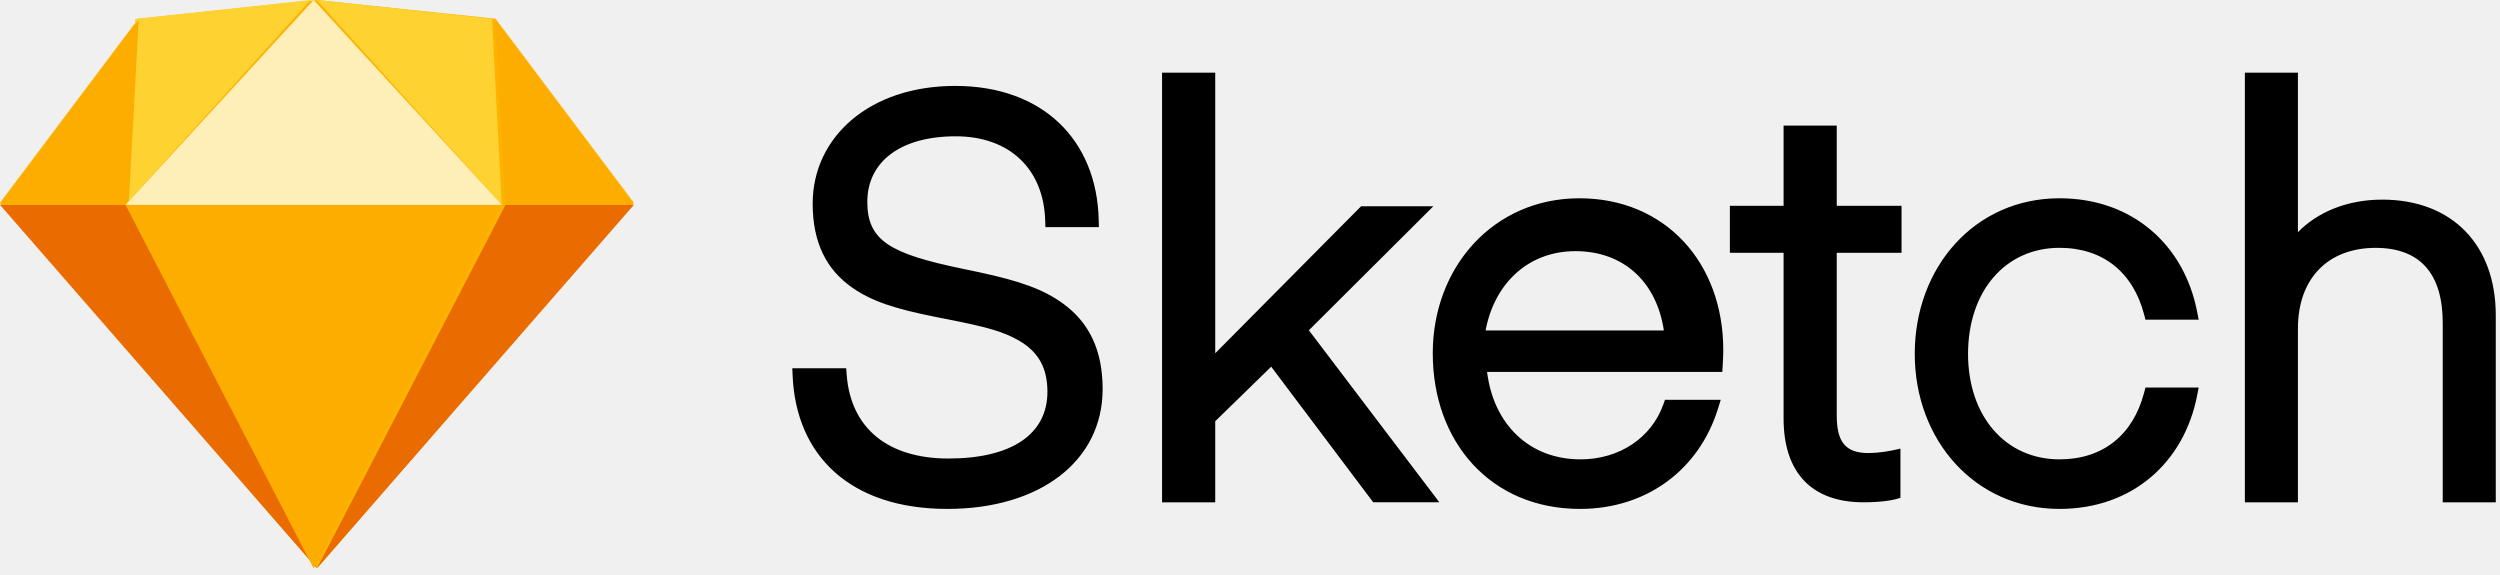
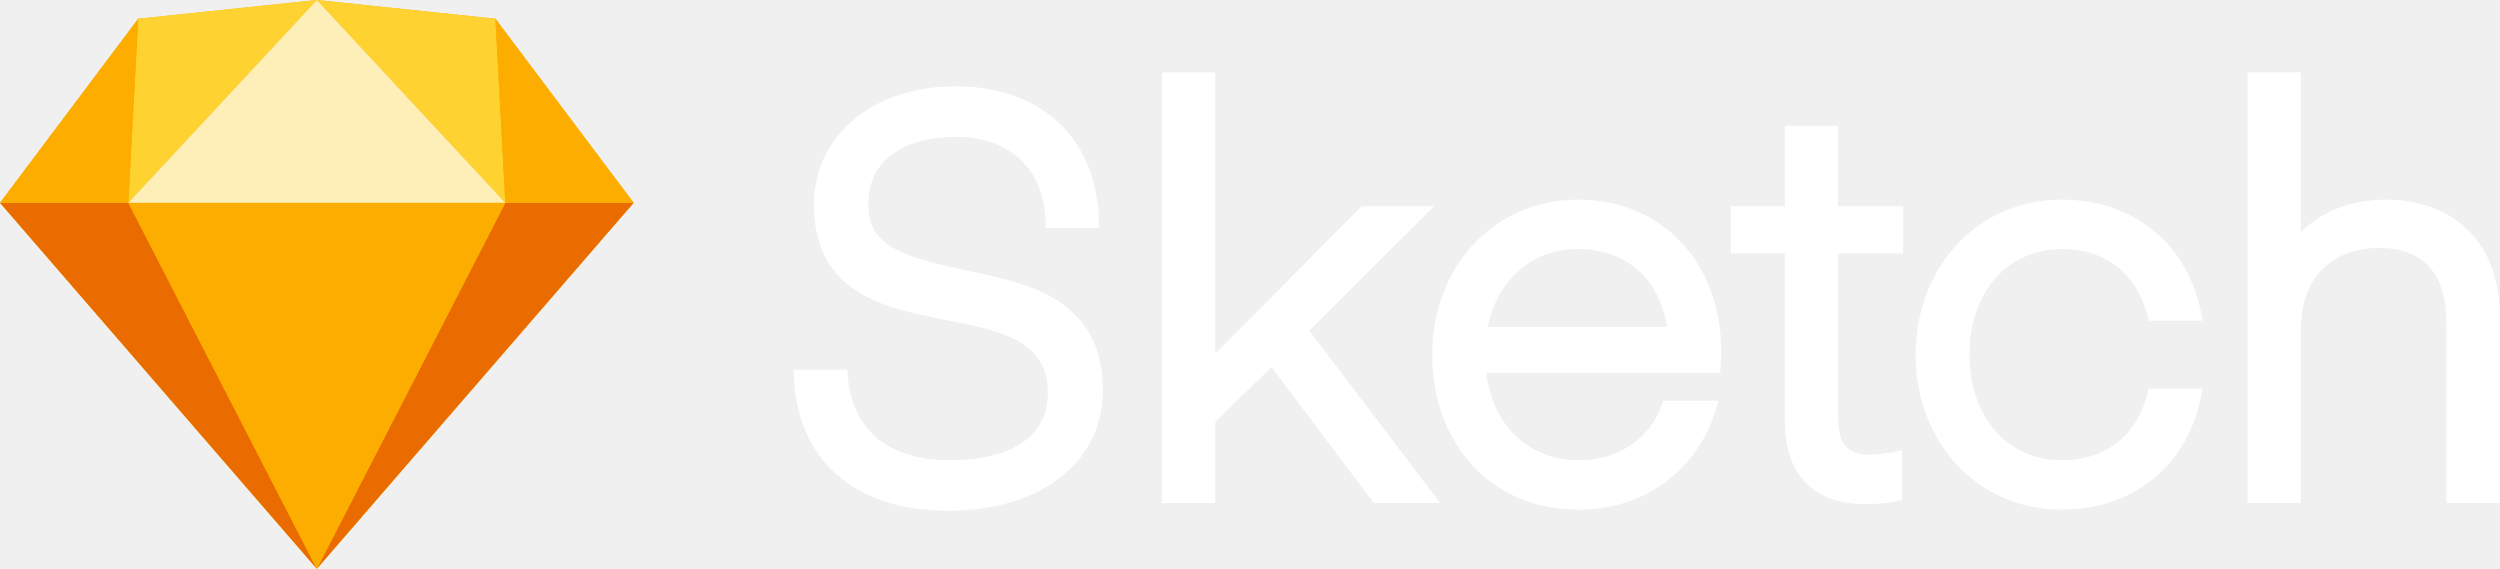
- <svg xmlns="http://www.w3.org/2000/svg" xmlns:xlink="http://www.w3.org/1999/xlink" width="2500" height="575" viewBox="0 0 200 46">
-   <use xlink:href="#a" transform="translate(63.385 5.816)" />
-   <use xlink:href="#b" fill="#FDB300" />
-   <use xlink:href="#c" transform="translate(0 16.391)" fill="#EA6C00" />
-   <use xlink:href="#d" transform="matrix(-1 0 0 1 50.71 16.391)" fill="#EA6C00" />
-   <use xlink:href="#e" transform="translate(10.04 16.391)" fill="#FDAD00" />
-   <use xlink:href="#f" transform="translate(10.04)" fill="#FDD231" />
-   <use xlink:href="#g" transform="matrix(-1 0 0 1 40.14 0)" fill="#FDD231" />
-   <use xlink:href="#h" transform="matrix(-1 0 0 1 50.71 1.586)" fill="#FDAD00" />
-   <g transform="translate(1052 180)">
-     <use xlink:href="#i" transform="translate(-1052 -178.414)" fill="#FDAD00" />
+ <svg xmlns="http://www.w3.org/2000/svg" width="378px" height="86px" viewBox="0 0 378 86" version="1.1">
+   <g id="Page-1" stroke="none" stroke-width="1" fill="none" fill-rule="evenodd">
+     <g id="sketch-logo-dark">
+       <path d="M128.189,56.862 L128.116,55.89 L127.142,55.89 L121.094,55.89 L120,55.89 L120.045,56.983 C120.544,69.16 128.754,77.226 143.354,77.226 C157.279,77.226 166.748,69.991 166.748,59.04 C166.748,53.118 164.694,48.928 160.779,46.066 C157.768,43.865 154.167,42.624 148.196,41.329 C147.797,41.243 147.382,41.154 146.883,41.049 C146.588,40.987 145.526,40.765 145.582,40.777 C134.739,38.504 131.3,36.529 131.3,30.648 C131.3,24.567 136.273,20.694 144.614,20.694 C152.729,20.694 157.858,25.65 158.096,33.452 L158.128,34.47 L159.146,34.47 L165.11,34.47 L166.184,34.47 L166.16,33.396 C165.879,21.235 157.719,13.05 144.53,13.05 C131.603,13.05 123.068,20.828 123.068,30.9 C123.068,36.805 125.12,40.917 129.041,43.664 C132.028,45.757 135.488,46.867 141.592,48.099 C141.878,48.157 142.176,48.217 142.531,48.287 C142.751,48.331 142.999,48.38 143.465,48.472 C149.241,49.614 151.789,50.32 154.114,51.672 C157,53.35 158.432,55.747 158.432,59.46 C158.432,65.907 153.012,69.582 143.522,69.582 C134.437,69.582 128.799,65.026 128.189,56.862 Z M183.758,12 L183.758,10.95 L182.708,10.95 L176.744,10.95 L175.694,10.95 L175.694,12 L175.694,75 L175.694,76.05 L176.744,76.05 L182.708,76.05 L183.758,76.05 L183.758,75 L183.758,63.767 L192.246,55.5 L207.405,75.632 L207.72,76.05 L208.244,76.05 L215.636,76.05 L217.751,76.05 L216.472,74.365 L197.959,49.98 L215.033,32.988 L216.835,31.194 L214.292,31.194 L206.312,31.194 L205.875,31.194 L205.567,31.504 L183.758,53.468 L183.758,12 Z M259.106,56.394 L260.092,56.394 L260.154,55.409 C260.165,55.236 260.181,54.95 260.197,54.605 C260.209,54.332 260.22,54.066 260.227,53.815 C260.236,53.542 260.24,53.294 260.24,53.076 C260.24,39.897 251.511,30.186 238.61,30.186 C225.733,30.186 216.56,40.523 216.56,53.58 C216.56,67.016 225.318,77.058 238.694,77.058 C248.808,77.058 256.622,71.057 259.437,61.954 L259.858,60.594 L258.434,60.594 L252.218,60.594 L251.476,60.594 L251.228,61.293 C249.46,66.275 244.674,69.582 238.778,69.582 C231.07,69.582 225.696,64.288 224.728,56.394 L259.106,56.394 Z M224.972,49.422 C226.333,42.354 231.532,37.662 238.61,37.662 C245.905,37.662 250.94,42.2 252.041,49.422 L224.972,49.422 Z M286.7,38.334 L287.75,38.334 L287.75,37.284 L287.75,32.244 L287.75,31.194 L286.7,31.194 L277.922,31.194 L277.922,20.064 L277.922,19.014 L276.872,19.014 L270.908,19.014 L269.858,19.014 L269.858,20.064 L269.858,31.194 L262.76,31.194 L261.71,31.194 L261.71,32.244 L261.71,37.284 L261.71,38.334 L262.76,38.334 L269.858,38.334 L269.858,63.492 C269.858,71.745 274.139,76.218 281.996,76.218 C283.367,76.218 284.55,76.136 285.542,75.998 C286.156,75.913 286.579,75.825 286.813,75.76 L287.582,75.546 L287.582,74.748 L287.582,69.372 L287.582,68.069 L286.309,68.346 C286.258,68.357 286.155,68.378 286.008,68.406 C285.758,68.452 285.48,68.499 285.182,68.543 C284.419,68.655 283.661,68.727 282.964,68.74 C282.892,68.741 282.822,68.742 282.752,68.742 C279.31,68.742 277.922,67.125 277.922,63.072 L277.922,38.334 L286.7,38.334 Z M311.774,77.058 C322.936,77.058 330.817,69.995 332.796,60 L333.044,58.746 L331.766,58.746 L325.718,58.746 L324.911,58.746 L324.703,59.526 C323.008,65.905 318.406,69.582 311.774,69.582 C303.498,69.582 297.788,63.053 297.788,53.664 C297.788,44.202 303.488,37.662 311.774,37.662 C318.406,37.662 323.008,41.339 324.703,47.718 L324.911,48.498 L325.718,48.498 L331.766,48.498 L333.044,48.498 L332.796,47.244 C330.817,37.249 322.936,30.186 311.774,30.186 C298.808,30.186 289.64,40.596 289.64,53.664 C289.64,66.66 298.821,77.058 311.774,77.058 Z M347.894,12 L347.894,10.95 L346.844,10.95 L340.88,10.95 L339.83,10.95 L339.83,12 L339.83,75 L339.83,76.05 L340.88,76.05 L346.844,76.05 L347.894,76.05 L347.894,75 L347.894,49.716 C347.894,42.012 352.583,37.494 359.696,37.494 C366.49,37.494 369.902,41.427 369.902,48.876 L369.902,75 L369.902,76.05 L370.952,76.05 L376.916,76.05 L377.966,76.05 L377.966,75 L377.966,47.7 C377.966,37.178 371.45,30.186 360.704,30.186 C355.175,30.186 350.731,32.212 347.894,35.119 L347.894,12 Z" id="Shape" fill="#FFFFFF" fill-rule="nonzero" />
+       <polygon id="Path" fill="#FDB300" points="20.903 2.831 47.903 0 74.903 2.831 95.806 30.666 47.903 86 0 30.666" />
+       <g id="Group" transform="translate(0, 30.6663)">
+         <polygon id="Path" fill="#EA6C00" points="19.403 0 47.903 55.334 0 0" />
+         <polygon id="Path" fill="#EA6C00" transform="translate(71.85518, 27.667) scale(-1, 1) translate(-71.85518, -27.667) " points="67.307 0 95.807 55.334 47.904 0" />
+         <polygon id="Path" fill="#FDAD00" points="19.403 0 76.403 0 47.903 55.334" />
+       </g>
+       <polygon id="Path" fill="#FDD231" points="47.903 0 20.903 2.831 19.403 30.666" />
+       <polygon id="Path" fill="#FDD231" transform="translate(62.15345, 15.333) scale(-1, 1) translate(-62.15345, -15.333) " points="76.403 0 49.403 2.831 47.903 30.666" />
+       <polygon id="Path" fill="#FDAD00" transform="translate(85.35518, 16.7485) scale(-1, 1) translate(-85.35518, -16.7485) " points="74.904 30.666 95.807 2.831 94.307 30.666" />
+       <polygon id="Path" fill="#FDAD00" points="0 30.666 20.903 2.831 19.403 30.666" />
+       <polygon id="Path" fill="#FEEEB7" points="47.903 0 19.403 30.666 76.403 30.666" />
+     </g>
  </g>
-   <g transform="translate(1052 180)">
-     <use xlink:href="#j" transform="translate(-1041.96 -180)" fill="#FEEEB7" />
-   </g>
-   <defs>
-     <path id="a" fill-rule="evenodd" d="M4.349 24.159l-.039-.513H0l.024.577c.265 6.42 4.625 10.674 12.378 10.674 7.395 0 12.424-3.815 12.424-9.59 0-3.122-1.091-5.332-3.17-6.84-1.6-1.161-3.511-1.816-6.682-2.498l-.697-.148-.691-.144C7.826 14.48 6 13.437 6 10.337c0-3.207 2.64-5.249 7.07-5.249 4.31 0 7.033 2.613 7.16 6.727l.017.537H24.526l-.013-.566c-.149-6.413-4.482-10.729-11.486-10.729-6.865 0-11.398 4.102-11.398 9.412 0 3.114 1.09 5.282 3.172 6.73 1.586 1.104 3.424 1.69 6.666 2.34a127.758 127.758 0 0 0 .994.196c3.067.602 4.42.974 5.655 1.687 1.533.885 2.293 2.149 2.293 4.107 0 3.4-2.878 5.337-7.918 5.337-4.824 0-7.818-2.402-8.142-6.707zM33.833.554V0H29.58v34.368h4.253V27.883l4.478-4.364 7.996 10.628.166.22h5.291l-.675-.889-9.765-12.873 9.006-8.97.95-.948H45.5l-.163.164-11.504 11.595V.554zm40.04 23.387h.525l.033-.522a28.418 28.418 0 0 0 .04-.846c.004-.144.006-.275.006-.391 0-6.988-4.645-12.136-11.509-12.136-6.851 0-11.732 5.48-11.732 12.403 0 7.124 4.66 12.448 11.777 12.448 5.381 0 9.539-3.182 11.037-8.008l.224-.721H69.814l-.132.37c-.94 2.642-3.487 4.395-6.625 4.395-4.1 0-6.96-2.807-7.475-6.992h18.292zm-18.412-3.32c.718-3.814 3.457-6.345 7.186-6.345 3.843 0 6.496 2.448 7.076 6.345H55.462zm32.724-6.212h.553V10.647h-5.183V4.23h-4.253v6.417h-4.297V14.409h4.297v13.254c0 4.348 2.258 6.705 6.402 6.705.723 0 1.347-.043 1.87-.116.324-.045.547-.092.67-.126l.406-.112v-3.939l-.672.145a11.382 11.382 0 0 1-.594.104 9.344 9.344 0 0 1-1.281.105c-1.816 0-2.548-.852-2.548-2.987V14.409h4.63zm13.192 20.488c5.841 0 9.965-3.745 11.001-9.044l.13-.665h-4.257l-.108.414c-.887 3.381-3.295 5.33-6.766 5.33-4.33 0-7.318-3.46-7.318-8.438 0-5.017 2.982-8.484 7.318-8.484 3.471 0 5.879 1.95 6.766 5.331l.108.414h4.257l-.13-.665c-1.036-5.3-5.16-9.044-11.001-9.044-6.785 0-11.582 5.519-11.582 12.448 0 6.89 4.804 12.403 11.582 12.403zM120.449.553V0h-4.244v34.368h4.244V20.465c0-4.066 2.468-6.452 6.212-6.452 3.576 0 5.372 2.077 5.372 6.009v14.346h4.244V19.4c0-5.555-3.429-9.246-9.085-9.246-2.91 0-5.249 1.07-6.743 2.604V.554z" />
-     <path id="b" fill-rule="evenodd" d="M11.063 1.497L25.353 0l14.291 1.497 11.064 14.717-25.354 29.257L0 16.214 11.063 1.497z" />
-     <path id="c" fill-rule="evenodd" d="M10.27 0l15.084 29.08L0 0h10.27z" />
-     <path id="d" fill-rule="evenodd" d="M10.269 0l15.085 29.08L0 0h10.269z" />
-     <path id="e" fill-rule="evenodd" d="M0 0h30.108L15.054 29.08 0 0z" />
-     <path id="f" fill-rule="evenodd" d="M14.79 0L.778 1.513 0 16.391 14.79 0z" />
-     <path id="g" fill-rule="evenodd" d="M14.79 0L.778 1.513 0 16.391 14.79 0z" />
-     <path id="h" fill-rule="evenodd" d="M0 14.805L11.093 0l-.796 14.805H0z" />
-     <path id="i" fill-rule="evenodd" d="M0 14.805L11.092 0l-.796 14.805H0z" />
-     <path id="j" fill-rule="evenodd" d="M15.054 0L0 16.391h30.108L15.054 0z" />
-   </defs>
</svg>
